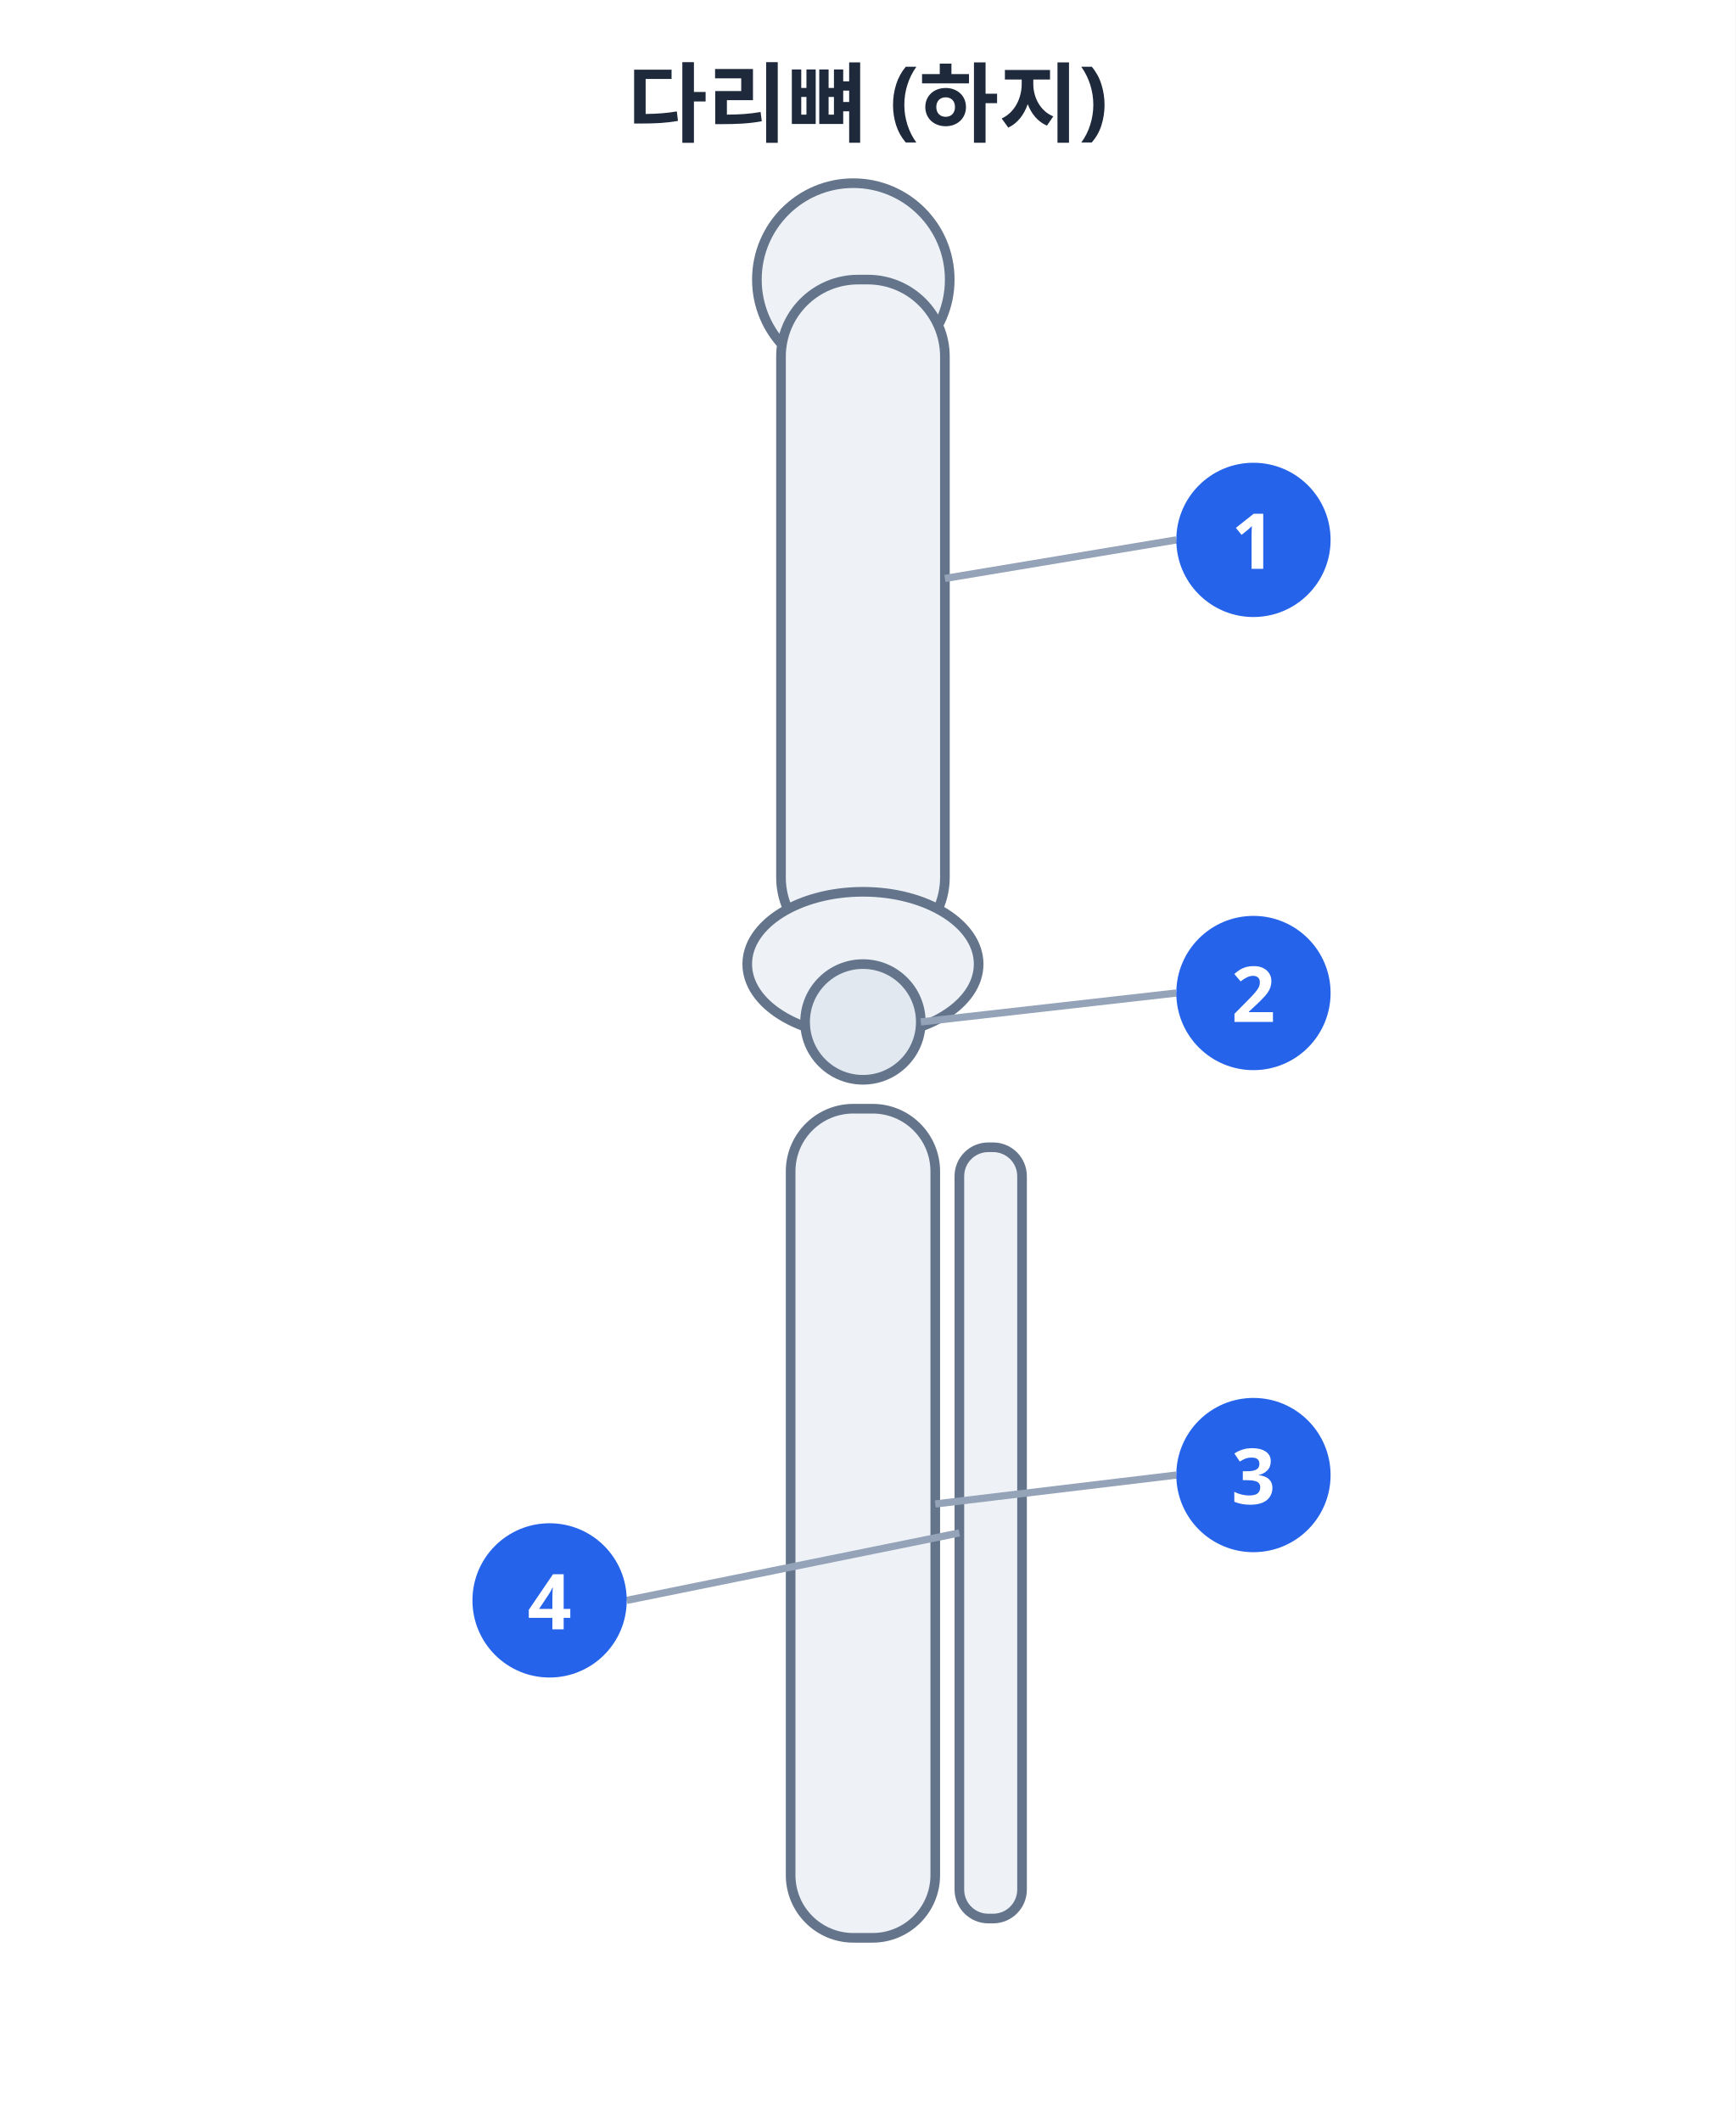
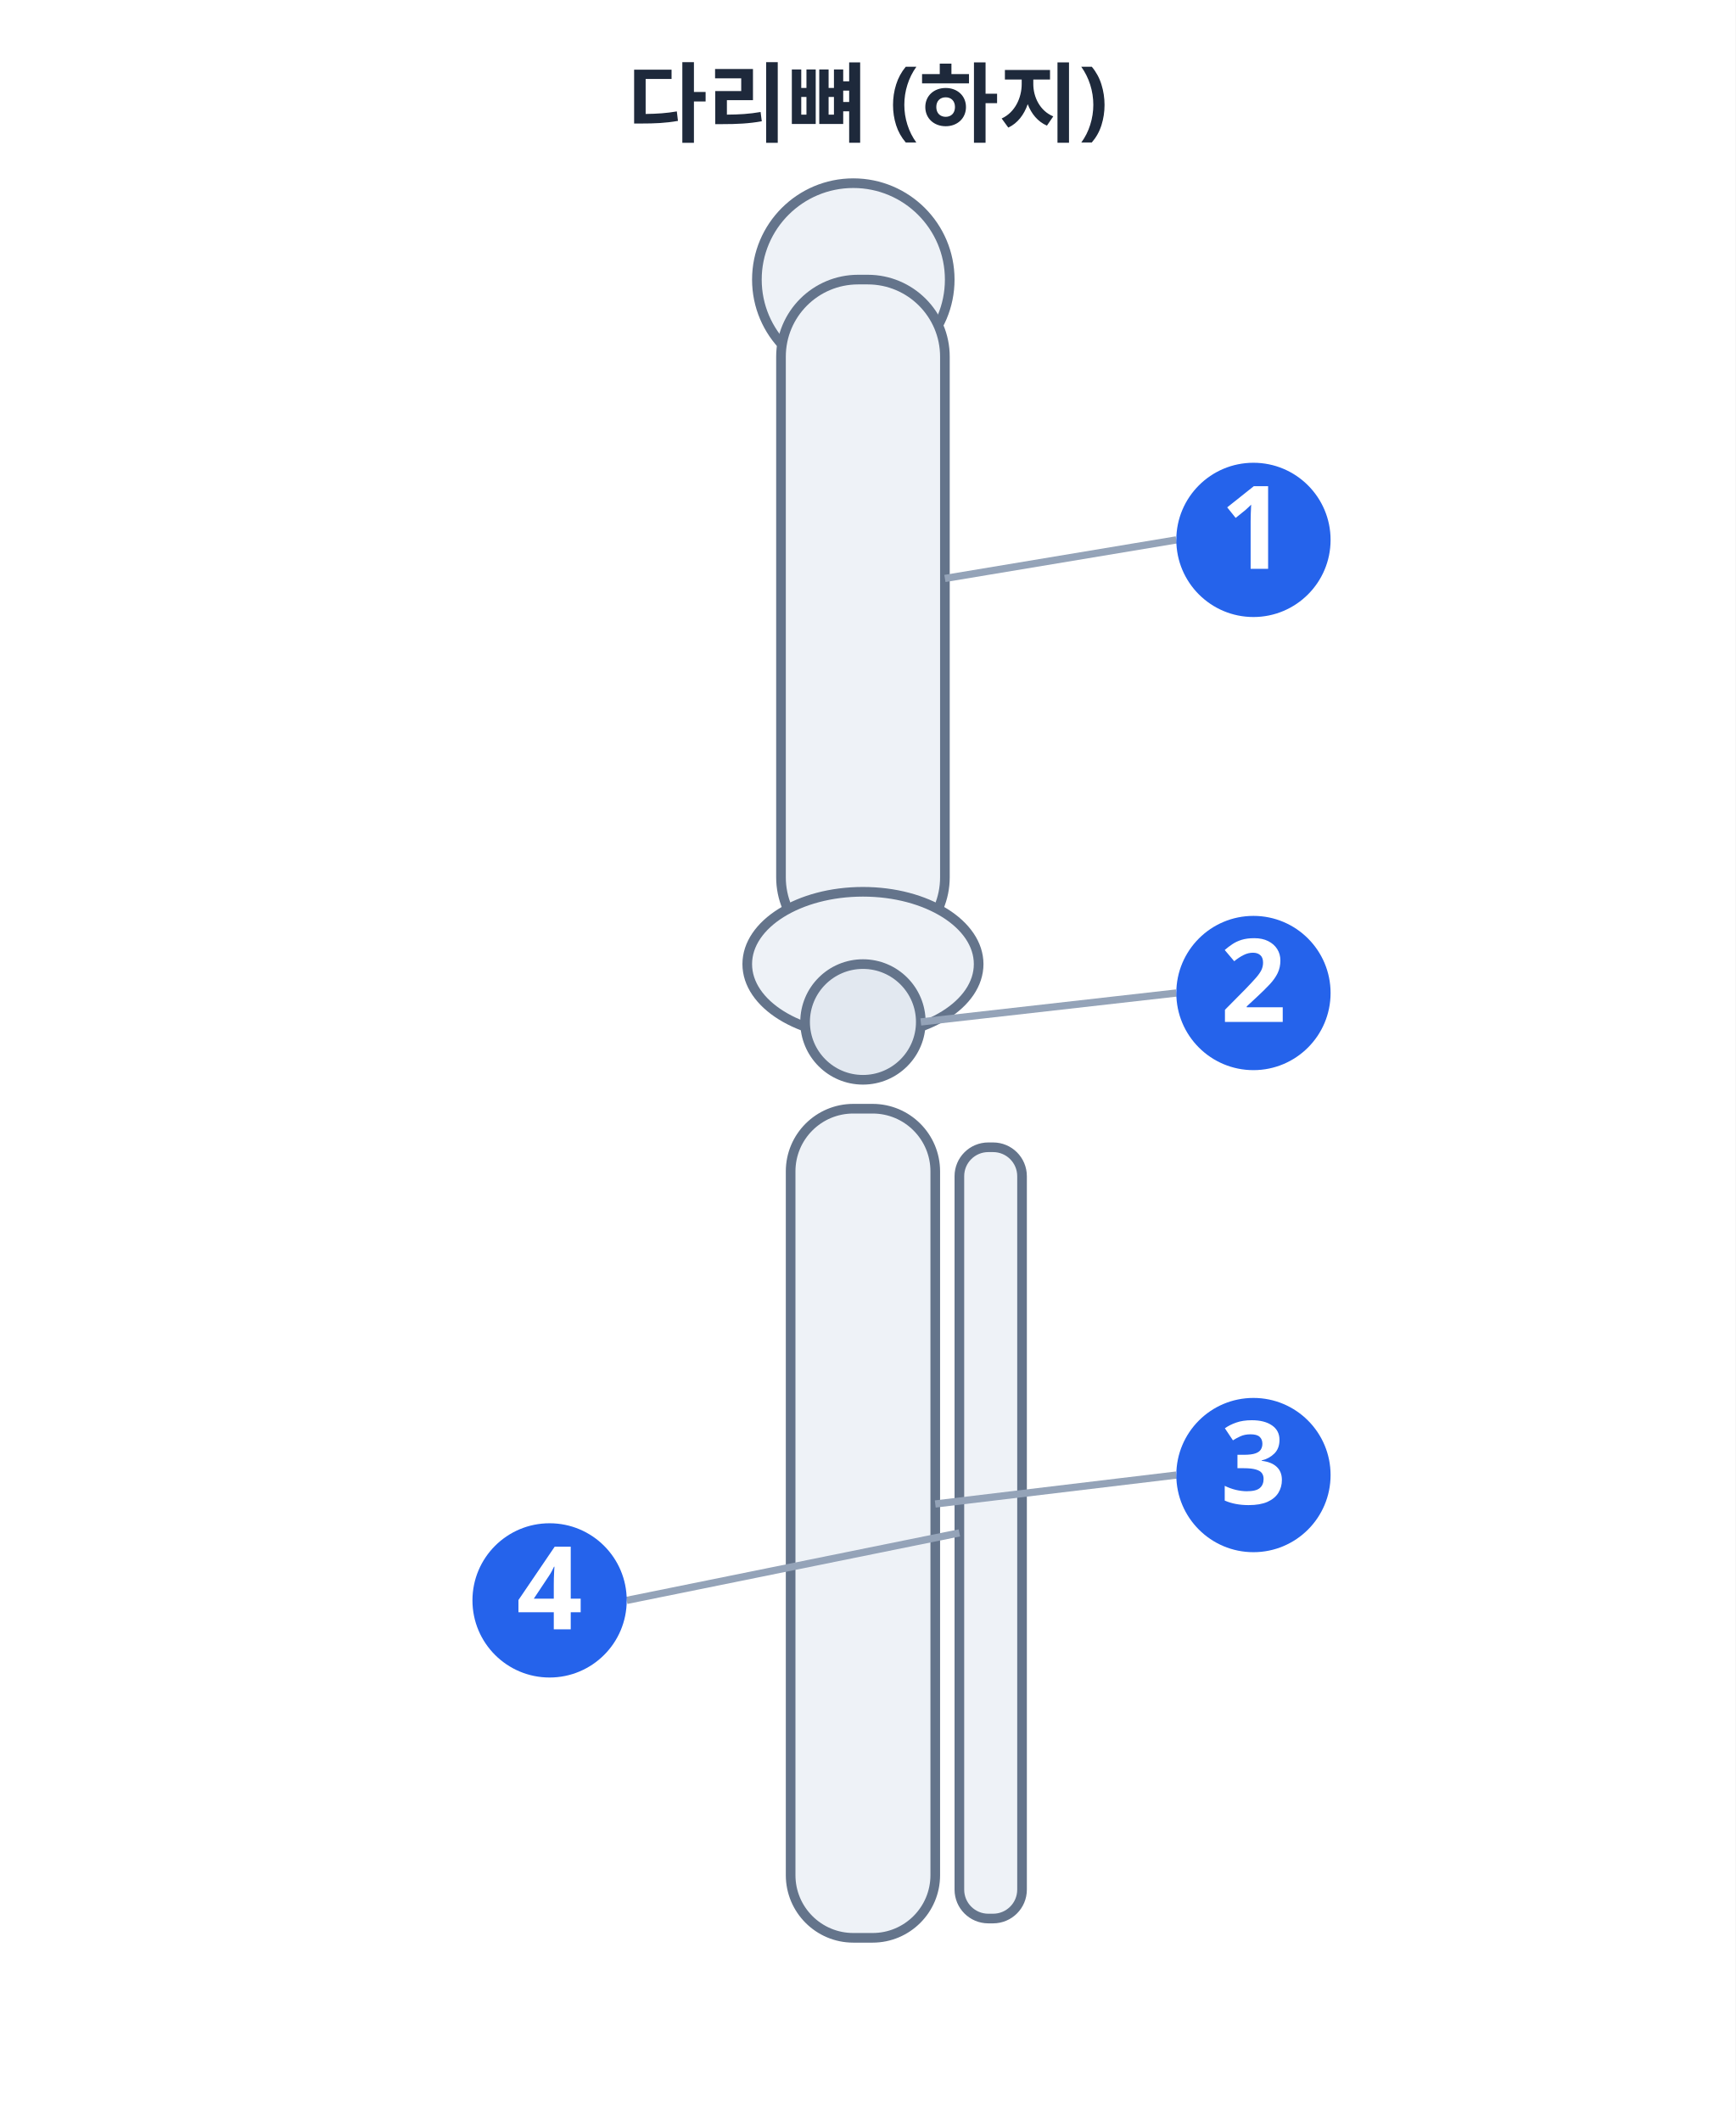
<svg xmlns="http://www.w3.org/2000/svg" viewBox="0 0 360 440" font-family="'Malgun Gothic','Apple SD Gothic Neo',sans-serif">
  <rect width="360" height="440" fill="#ffffff" />
  <text x="180" y="28" text-anchor="middle" font-size="18" font-weight="700" fill="#1e293b">다리뼈 (하지)</text>
  <g fill="#eef2f7" stroke="#64748b" stroke-width="2">
    <circle cx="177" cy="58" r="20" />
    <rect x="162" y="58" width="34" height="140" rx="16" />
    <ellipse cx="179" cy="200" rx="24" ry="15" />
    <circle cx="179" cy="212" r="12" fill="#e2e8f0" />
    <rect x="164" y="230" width="30" height="172" rx="13" />
    <rect x="199" y="238" width="13" height="160" rx="6" />
  </g>
  <g stroke="#94a3b8" stroke-width="1.5">
    <line x1="196" y1="120" x2="244" y2="112" />
    <line x1="191" y1="212" x2="244" y2="206" />
    <line x1="194" y1="312" x2="244" y2="306" />
    <line x1="199" y1="318" x2="130" y2="332" />
  </g>
-   <g font-size="16" font-weight="700" text-anchor="middle">
+   <g font-size="24" font-weight="700" text-anchor="middle">
    <circle cx="260" cy="112" r="16" fill="#2563eb" />
    <text x="260" y="118" fill="#fff">1</text>
    <circle cx="260" cy="206" r="16" fill="#2563eb" />
    <text x="260" y="212" fill="#fff">2</text>
    <circle cx="260" cy="306" r="16" fill="#2563eb" />
    <text x="260" y="312" fill="#fff">3</text>
    <circle cx="114" cy="332" r="16" fill="#2563eb" />
    <text x="114" y="338" fill="#fff">4</text>
  </g>
</svg>
